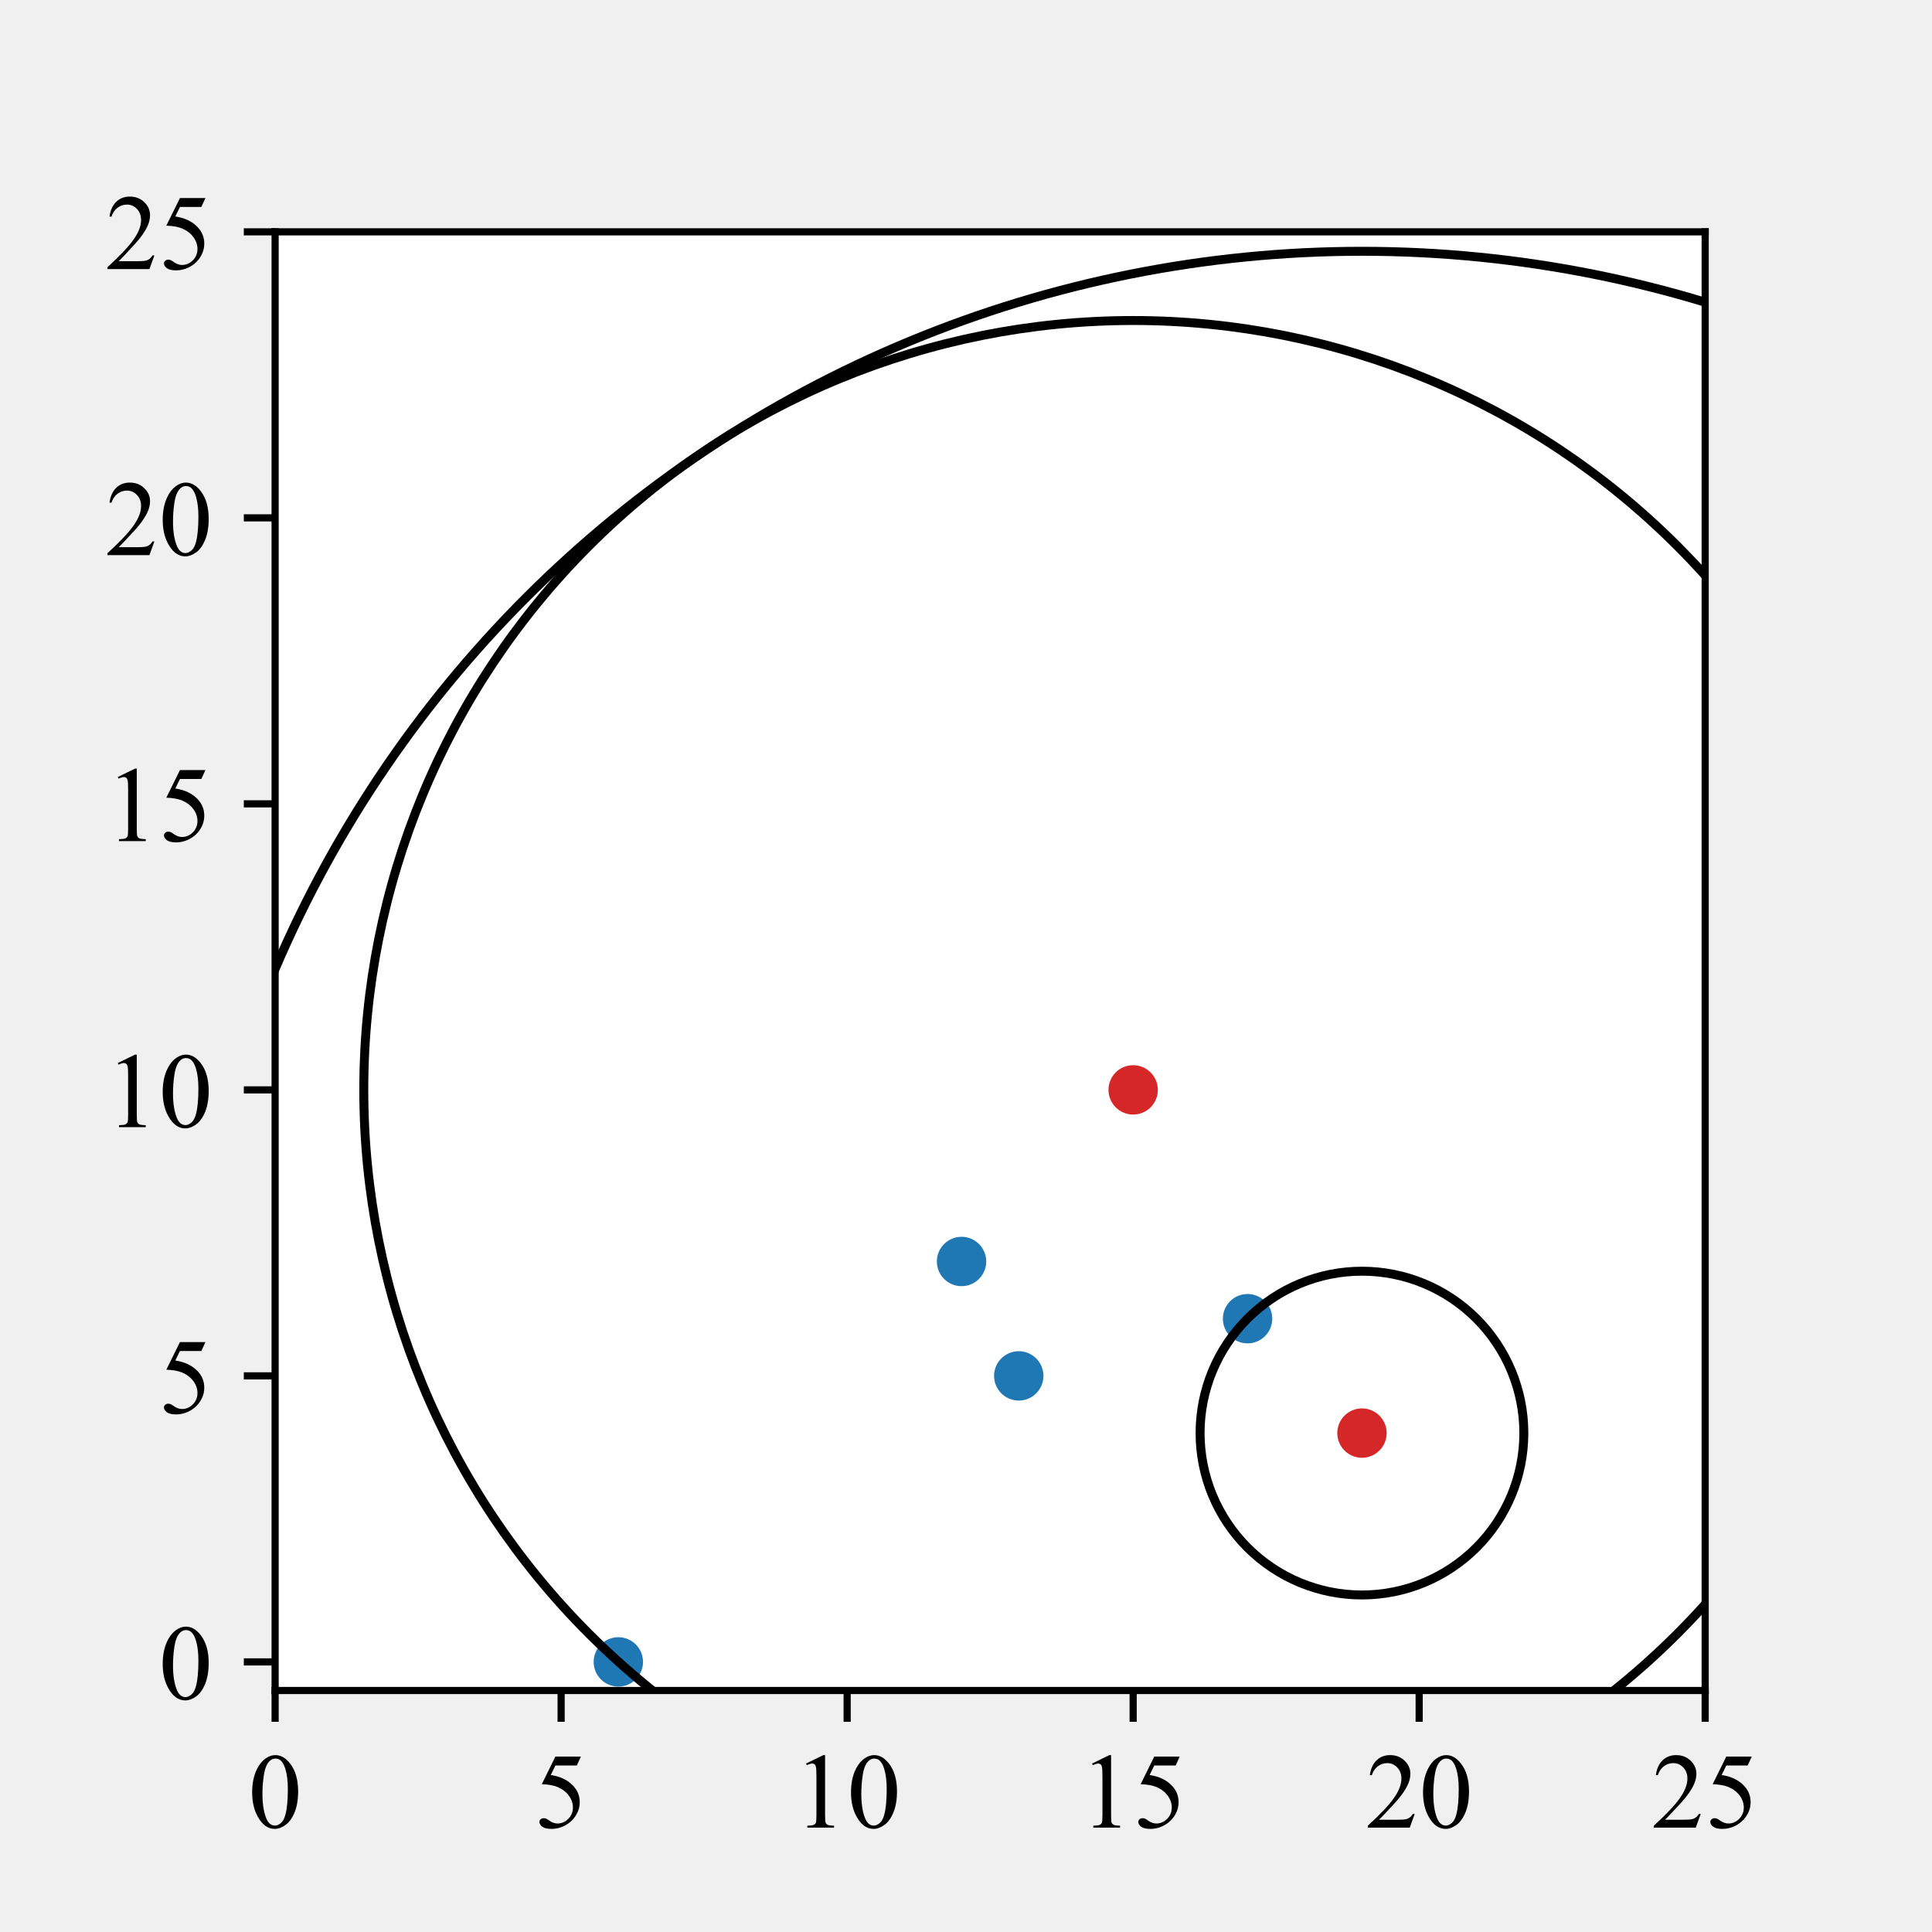
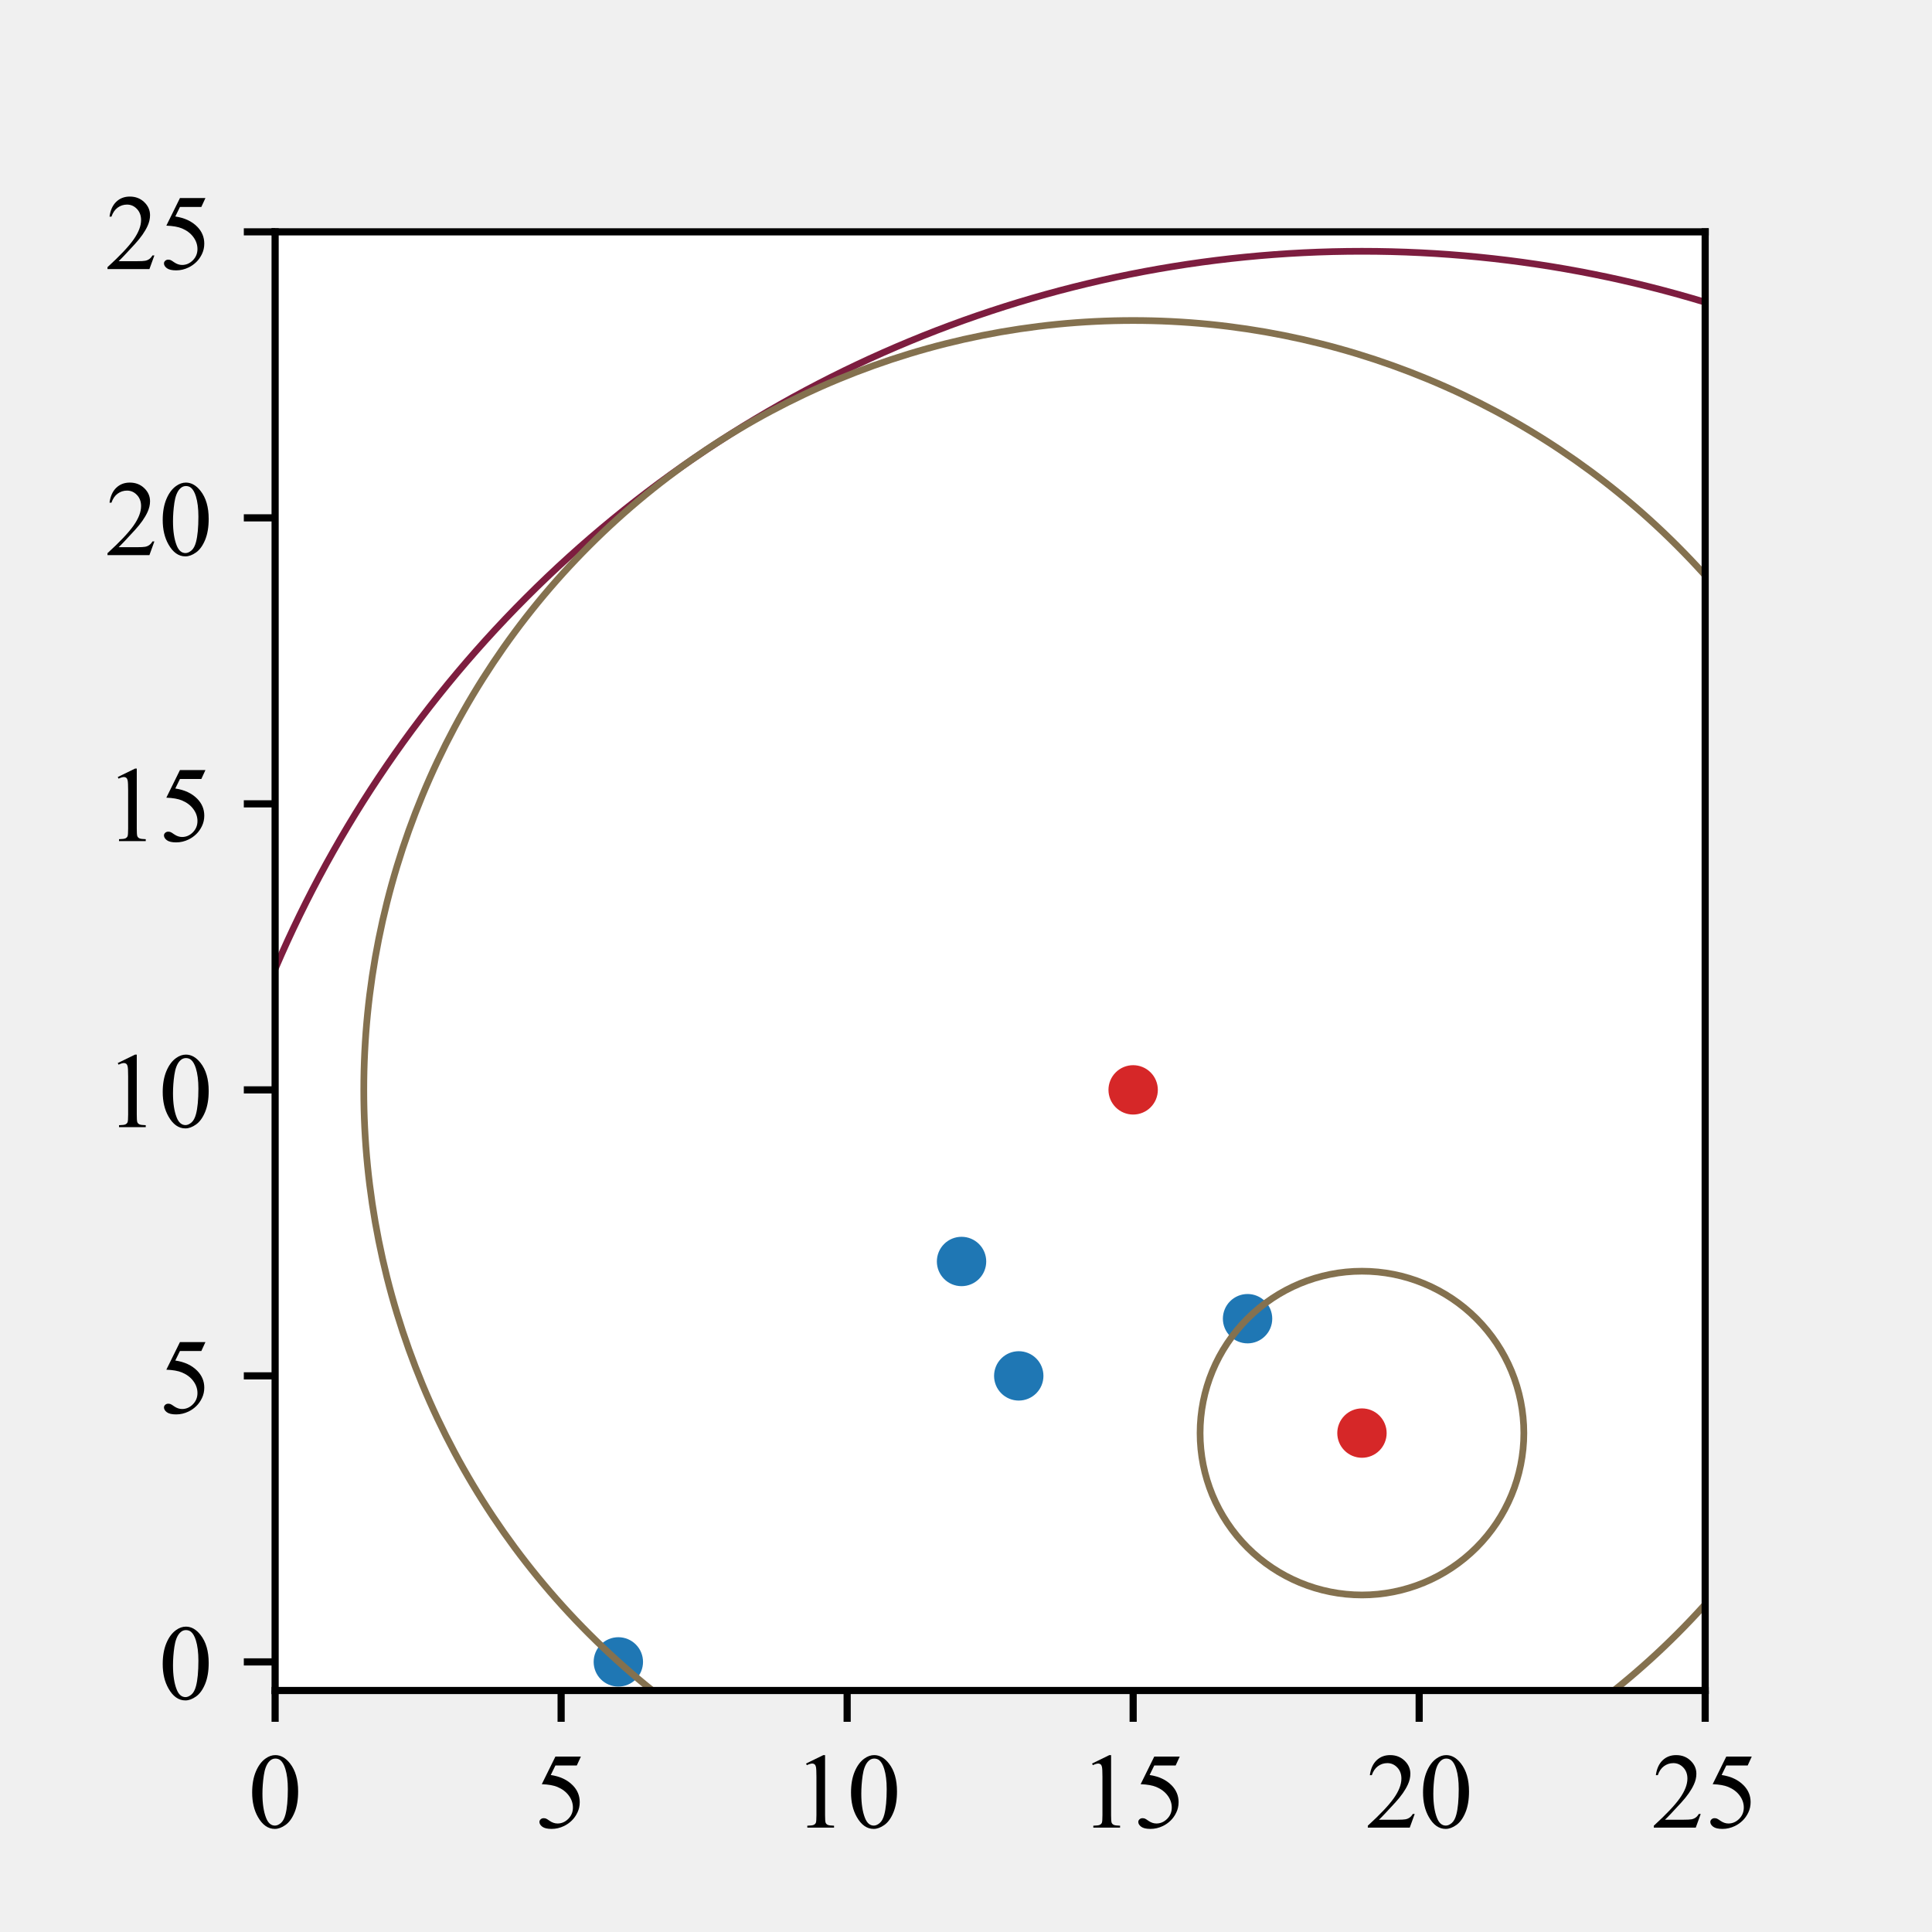
<svg xmlns="http://www.w3.org/2000/svg" xmlns:xlink="http://www.w3.org/1999/xlink" width="216pt" height="216pt" viewBox="0 0 216 216" version="1.1">
  <defs>
    <style type="text/css">*{stroke-linejoin: round; stroke-linecap: butt}</style>
  </defs>
  <g id="figure_1">
    <g id="patch_1">
      <path d="M 0 216  L 216 216  L 216 0  L 0 0  L 0 216  z " style="fill: none" />
    </g>
    <g id="axes_1">
      <g id="patch_2">
        <path d="M 30.759 189  L 190.641 189  L 190.641 25.92  L 30.759 25.92  z " style="fill: #ffffff" />
      </g>
      <g id="PathCollection_1">
        <defs>
-           <path id="C0_0_68e6c18910" d="M 0 3  C 0.796 3 1.559 2.684 2.121 2.121  C 2.684 1.559 3 0.796 3 -0  C 3 -0.796 2.684 -1.559 2.121 -2.121  C 1.559 -2.684 0.796 -3 0 -3  C -0.796 -3 -1.559 -2.684 -2.121 -2.121  C -2.684 -1.559 -3 -0.796 -3 0  C -3 0.796 -2.684 1.559 -2.121 2.121  C -1.559 2.684 -0.796 3 0 3  z " />
+           <path id="C0_0_53f313c748" d="M 0 3  C 0.796 3 1.559 2.684 2.121 2.121  C 2.684 1.559 3 0.796 3 -0  C 3 -0.796 2.684 -1.559 2.121 -2.121  C 1.559 -2.684 0.796 -3 0 -3  C -0.796 -3 -1.559 -2.684 -2.121 -2.121  C -2.684 -1.559 -3 -0.796 -3 0  C -3 0.796 -2.684 1.559 -2.121 2.121  C -1.559 2.684 -0.796 3 0 3  z " />
        </defs>
-         <g clip-path="url(#p8df0d23ccc)">
-           <use xlink:href="#C0_0_68e6c18910" x="113.898" y="153.826" style="fill: #1f77b4; stroke: #ffffff; stroke-width: 0.48" />
-         </g>
-         <g clip-path="url(#p8df0d23ccc)">
-           <use xlink:href="#C0_0_68e6c18910" x="152.269" y="160.221" style="fill: #d62728; stroke: #ffffff; stroke-width: 0.48" />
-         </g>
-         <g clip-path="url(#p8df0d23ccc)">
-           <use xlink:href="#C0_0_68e6c18910" x="69.131" y="185.802" style="fill: #1f77b4; stroke: #ffffff; stroke-width: 0.48" />
-         </g>
-         <g clip-path="url(#p8df0d23ccc)">
-           <use xlink:href="#C0_0_68e6c18910" x="107.502" y="141.035" style="fill: #1f77b4; stroke: #ffffff; stroke-width: 0.48" />
-         </g>
-         <g clip-path="url(#p8df0d23ccc)">
-           <use xlink:href="#C0_0_68e6c18910" x="139.479" y="147.431" style="fill: #1f77b4; stroke: #ffffff; stroke-width: 0.48" />
-         </g>
-         <g clip-path="url(#p8df0d23ccc)">
-           <use xlink:href="#C0_0_68e6c18910" x="126.688" y="121.849" style="fill: #d62728; stroke: #ffffff; stroke-width: 0.48" />
+         <g clip-path="url(#p9f7cba0c6f)">
+           <use xlink:href="#C0_0_53f313c748" x="113.898" y="153.826" style="fill: #1f77b4; stroke: #ffffff; stroke-width: 0.48" />
+         </g>
+         <g clip-path="url(#p9f7cba0c6f)">
+           <use xlink:href="#C0_0_53f313c748" x="152.269" y="160.221" style="fill: #d62728; stroke: #ffffff; stroke-width: 0.48" />
+         </g>
+         <g clip-path="url(#p9f7cba0c6f)">
+           <use xlink:href="#C0_0_53f313c748" x="69.131" y="185.802" style="fill: #1f77b4; stroke: #ffffff; stroke-width: 0.48" />
+         </g>
+         <g clip-path="url(#p9f7cba0c6f)">
+           <use xlink:href="#C0_0_53f313c748" x="107.502" y="141.035" style="fill: #1f77b4; stroke: #ffffff; stroke-width: 0.48" />
+         </g>
+         <g clip-path="url(#p9f7cba0c6f)">
+           <use xlink:href="#C0_0_53f313c748" x="139.479" y="147.431" style="fill: #1f77b4; stroke: #ffffff; stroke-width: 0.48" />
+         </g>
+         <g clip-path="url(#p9f7cba0c6f)">
+           <use xlink:href="#C0_0_53f313c748" x="126.688" y="121.849" style="fill: #d62728; stroke: #ffffff; stroke-width: 0.48" />
        </g>
      </g>
      <g id="PathCollection_2" />
      <g id="PathCollection_3" />
      <g id="patch_3">
-         <path d="M 152.269 292.348  C 187.31 292.348 220.92 278.426 245.697 253.649  C 270.474 228.872 284.396 195.262 284.396 160.221  C 284.396 125.181 270.474 91.571 245.697 66.793  C 220.92 42.016 187.31 28.094 152.269 28.094  C 117.229 28.094 83.619 42.016 58.842 66.793  C 34.064 91.571 20.143 125.181 20.143 160.221  C 20.143 195.262 34.064 228.872 58.842 253.649  C 83.619 278.426 117.229 292.348 152.269 292.348  " clip-path="url(#p8df0d23ccc)" style="fill: none; stroke: #000000; stroke-linejoin: miter" />
+         <path d="M 152.269 292.348  C 187.31 292.348 220.92 278.426 245.697 253.649  C 270.474 228.872 284.396 195.262 284.396 160.221  C 284.396 125.181 270.474 91.571 245.697 66.793  C 220.92 42.016 187.31 28.094 152.269 28.094  C 117.229 28.094 83.619 42.016 58.842 66.793  C 34.064 91.571 20.143 125.181 20.143 160.221  C 20.143 195.262 34.064 228.872 58.842 253.649  C 83.619 278.426 117.229 292.348 152.269 292.348  " clip-path="url(#p9f7cba0c6f)" style="fill: none; stroke: #7d1d3f; stroke-width: 0.75; stroke-linejoin: miter" />
      </g>
      <g id="patch_4">
-         <path d="M 152.269 178.32  C 157.069 178.32 161.673 176.413 165.067 173.019  C 168.461 169.625 170.368 165.021 170.368 160.221  C 170.368 155.421 168.461 150.817 165.067 147.423  C 161.673 144.029 157.069 142.122 152.269 142.122  C 147.47 142.122 142.866 144.029 139.472 147.423  C 136.078 150.817 134.171 155.421 134.171 160.221  C 134.171 165.021 136.078 169.625 139.472 173.019  C 142.866 176.413 147.47 178.32 152.269 178.32  L 152.269 178.32  z " clip-path="url(#p8df0d23ccc)" style="fill: none; stroke: #000000; stroke-linejoin: miter" />
+         <path d="M 152.269 178.32  C 157.069 178.32 161.673 176.413 165.067 173.019  C 168.461 169.625 170.368 165.021 170.368 160.221  C 170.368 155.421 168.461 150.817 165.067 147.423  C 161.673 144.029 157.069 142.122 152.269 142.122  C 147.47 142.122 142.866 144.029 139.472 147.423  C 136.078 150.817 134.171 155.421 134.171 160.221  C 134.171 165.021 136.078 169.625 139.472 173.019  C 142.866 176.413 147.47 178.32 152.269 178.32  L 152.269 178.32  z " clip-path="url(#p9f7cba0c6f)" style="fill: none; stroke: #84714f; stroke-width: 0.75; stroke-linejoin: miter" />
      </g>
      <g id="patch_5">
-         <path d="M 126.688 207.866  C 149.5 207.866 171.381 198.803 187.511 182.672  C 203.642 166.542 212.705 144.661 212.705 121.849  C 212.705 99.038 203.642 77.157 187.511 61.026  C 171.381 44.896 149.5 35.833 126.688 35.833  C 103.876 35.833 81.996 44.896 65.865 61.026  C 49.735 77.157 40.672 99.038 40.672 121.849  C 40.672 144.661 49.735 166.542 65.865 182.672  C 81.996 198.803 103.876 207.866 126.688 207.866  L 126.688 207.866  z " clip-path="url(#p8df0d23ccc)" style="fill: none; stroke: #000000; stroke-linejoin: miter" />
+         <path d="M 126.688 207.866  C 149.5 207.866 171.381 198.803 187.511 182.672  C 203.642 166.542 212.705 144.661 212.705 121.849  C 212.705 99.038 203.642 77.157 187.511 61.026  C 171.381 44.896 149.5 35.833 126.688 35.833  C 103.876 35.833 81.996 44.896 65.865 61.026  C 49.735 77.157 40.672 99.038 40.672 121.849  C 40.672 144.661 49.735 166.542 65.865 182.672  C 81.996 198.803 103.876 207.866 126.688 207.866  L 126.688 207.866  z " clip-path="url(#p9f7cba0c6f)" style="fill: none; stroke: #84714f; stroke-width: 0.75; stroke-linejoin: miter" />
      </g>
      <g id="matplotlib.axis_1">
        <g id="xtick_1">
          <g id="line2d_1">
            <defs>
-               <path id="ma26d9c7b48" d="M 0 0  L 0 3.5  " style="stroke: #000000; stroke-width: 0.8" />
+               <path id="m1992614d05" d="M 0 0  L 0 3.5  " style="stroke: #000000; stroke-width: 0.8" />
            </defs>
            <g>
-               <use xlink:href="#ma26d9c7b48" x="30.759" y="189" style="stroke: #000000; stroke-width: 0.8" />
+               <use xlink:href="#m1992614d05" x="30.759" y="189" style="stroke: #000000; stroke-width: 0.8" />
            </g>
          </g>
          <g id="text_1">
            <g transform="translate(27.75882 204.3325)scale(0.12 -0.12)">
              <defs>
                <path id="TimesNewRomanPSMT-30" d="M 231 2094  Q 231 2819 450 3342  Q 669 3866 1031 4122  Q 1313 4325 1613 4325  Q 2100 4325 2488 3828  Q 2972 3213 2972 2159  Q 2972 1422 2759 906  Q 2547 391 2217 158  Q 1888 -75 1581 -75  Q 975 -75 572 641  Q 231 1244 231 2094  z M 844 2016  Q 844 1141 1059 588  Q 1238 122 1591 122  Q 1759 122 1940 273  Q 2122 425 2216 781  Q 2359 1319 2359 2297  Q 2359 3022 2209 3506  Q 2097 3866 1919 4016  Q 1791 4119 1609 4119  Q 1397 4119 1231 3928  Q 1006 3669 925 3112  Q 844 2556 844 2016  z " transform="scale(0.015625)" />
              </defs>
              <use xlink:href="#TimesNewRomanPSMT-30" />
            </g>
          </g>
        </g>
        <g id="xtick_2">
          <g id="line2d_2">
            <g>
-               <use xlink:href="#ma26d9c7b48" x="62.735" y="189" style="stroke: #000000; stroke-width: 0.8" />
+               <use xlink:href="#m1992614d05" x="62.735" y="189" style="stroke: #000000; stroke-width: 0.8" />
            </g>
          </g>
          <g id="text_2">
            <g transform="translate(59.73529 204.3325)scale(0.12 -0.12)">
              <defs>
                <path id="TimesNewRomanPSMT-35" d="M 2778 4238  L 2534 3706  L 1259 3706  L 981 3138  Q 1809 3016 2294 2522  Q 2709 2097 2709 1522  Q 2709 1188 2573 903  Q 2438 619 2231 419  Q 2025 219 1772 97  Q 1413 -75 1034 -75  Q 653 -75 479 54  Q 306 184 306 341  Q 306 428 378 495  Q 450 563 559 563  Q 641 563 702 538  Q 763 513 909 409  Q 1144 247 1384 247  Q 1750 247 2026 523  Q 2303 800 2303 1197  Q 2303 1581 2056 1914  Q 1809 2247 1375 2428  Q 1034 2569 447 2591  L 1259 4238  L 2778 4238  z " transform="scale(0.015625)" />
              </defs>
              <use xlink:href="#TimesNewRomanPSMT-35" />
            </g>
          </g>
        </g>
        <g id="xtick_3">
          <g id="line2d_3">
            <g>
-               <use xlink:href="#ma26d9c7b48" x="94.712" y="189" style="stroke: #000000; stroke-width: 0.8" />
+               <use xlink:href="#m1992614d05" x="94.712" y="189" style="stroke: #000000; stroke-width: 0.8" />
            </g>
          </g>
          <g id="text_3">
            <g transform="translate(88.71176 204.3325)scale(0.12 -0.12)">
              <defs>
                <path id="TimesNewRomanPSMT-31" d="M 750 3822  L 1781 4325  L 1884 4325  L 1884 747  Q 1884 391 1914 303  Q 1944 216 2037 169  Q 2131 122 2419 116  L 2419 0  L 825 0  L 825 116  Q 1125 122 1212 167  Q 1300 213 1334 289  Q 1369 366 1369 747  L 1369 3034  Q 1369 3497 1338 3628  Q 1316 3728 1258 3775  Q 1200 3822 1119 3822  Q 1003 3822 797 3725  L 750 3822  z " transform="scale(0.015625)" />
              </defs>
              <use xlink:href="#TimesNewRomanPSMT-31" />
              <use xlink:href="#TimesNewRomanPSMT-30" x="50" />
            </g>
          </g>
        </g>
        <g id="xtick_4">
          <g id="line2d_4">
            <g>
-               <use xlink:href="#ma26d9c7b48" x="126.688" y="189" style="stroke: #000000; stroke-width: 0.8" />
+               <use xlink:href="#m1992614d05" x="126.688" y="189" style="stroke: #000000; stroke-width: 0.8" />
            </g>
          </g>
          <g id="text_4">
            <g transform="translate(120.6882 204.3325)scale(0.12 -0.12)">
              <use xlink:href="#TimesNewRomanPSMT-31" />
              <use xlink:href="#TimesNewRomanPSMT-35" x="50" />
            </g>
          </g>
        </g>
        <g id="xtick_5">
          <g id="line2d_5">
            <g>
-               <use xlink:href="#ma26d9c7b48" x="158.665" y="189" style="stroke: #000000; stroke-width: 0.8" />
+               <use xlink:href="#m1992614d05" x="158.665" y="189" style="stroke: #000000; stroke-width: 0.8" />
            </g>
          </g>
          <g id="text_5">
            <g transform="translate(152.6647 204.3325)scale(0.12 -0.12)">
              <defs>
                <path id="TimesNewRomanPSMT-32" d="M 2934 816  L 2638 0  L 138 0  L 138 116  Q 1241 1122 1691 1759  Q 2141 2397 2141 2925  Q 2141 3328 1894 3587  Q 1647 3847 1303 3847  Q 991 3847 742 3664  Q 494 3481 375 3128  L 259 3128  Q 338 3706 661 4015  Q 984 4325 1469 4325  Q 1984 4325 2329 3994  Q 2675 3663 2675 3213  Q 2675 2891 2525 2569  Q 2294 2063 1775 1497  Q 997 647 803 472  L 1909 472  Q 2247 472 2383 497  Q 2519 522 2628 598  Q 2738 675 2819 816  L 2934 816  z " transform="scale(0.015625)" />
              </defs>
              <use xlink:href="#TimesNewRomanPSMT-32" />
              <use xlink:href="#TimesNewRomanPSMT-30" x="50" />
            </g>
          </g>
        </g>
        <g id="xtick_6">
          <g id="line2d_6">
            <g>
-               <use xlink:href="#ma26d9c7b48" x="190.641" y="189" style="stroke: #000000; stroke-width: 0.8" />
+               <use xlink:href="#m1992614d05" x="190.641" y="189" style="stroke: #000000; stroke-width: 0.8" />
            </g>
          </g>
          <g id="text_6">
            <g transform="translate(184.6412 204.3325)scale(0.12 -0.12)">
              <use xlink:href="#TimesNewRomanPSMT-32" />
              <use xlink:href="#TimesNewRomanPSMT-35" x="50" />
            </g>
          </g>
        </g>
      </g>
      <g id="matplotlib.axis_2">
        <g id="ytick_1">
          <g id="line2d_7">
            <defs>
-               <path id="m9500ce6ff3" d="M 0 0  L -3.5 0  " style="stroke: #000000; stroke-width: 0.8" />
+               <path id="mebab95615f" d="M 0 0  L -3.5 0  " style="stroke: #000000; stroke-width: 0.8" />
            </defs>
            <g>
-               <use xlink:href="#m9500ce6ff3" x="30.759" y="185.802" style="stroke: #000000; stroke-width: 0.8" />
+               <use xlink:href="#mebab95615f" x="30.759" y="185.802" style="stroke: #000000; stroke-width: 0.8" />
            </g>
          </g>
          <g id="text_7">
            <g transform="translate(17.75882 189.9686)scale(0.12 -0.12)">
              <use xlink:href="#TimesNewRomanPSMT-30" />
            </g>
          </g>
        </g>
        <g id="ytick_2">
          <g id="line2d_8">
            <g>
-               <use xlink:href="#m9500ce6ff3" x="30.759" y="153.826" style="stroke: #000000; stroke-width: 0.8" />
+               <use xlink:href="#mebab95615f" x="30.759" y="153.826" style="stroke: #000000; stroke-width: 0.8" />
            </g>
          </g>
          <g id="text_8">
            <g transform="translate(17.75882 157.9921)scale(0.12 -0.12)">
              <use xlink:href="#TimesNewRomanPSMT-35" />
            </g>
          </g>
        </g>
        <g id="ytick_3">
          <g id="line2d_9">
            <g>
-               <use xlink:href="#m9500ce6ff3" x="30.759" y="121.849" style="stroke: #000000; stroke-width: 0.8" />
+               <use xlink:href="#mebab95615f" x="30.759" y="121.849" style="stroke: #000000; stroke-width: 0.8" />
            </g>
          </g>
          <g id="text_9">
            <g transform="translate(11.75882 126.0157)scale(0.12 -0.12)">
              <use xlink:href="#TimesNewRomanPSMT-31" />
              <use xlink:href="#TimesNewRomanPSMT-30" x="50" />
            </g>
          </g>
        </g>
        <g id="ytick_4">
          <g id="line2d_10">
            <g>
-               <use xlink:href="#m9500ce6ff3" x="30.759" y="89.873" style="stroke: #000000; stroke-width: 0.8" />
+               <use xlink:href="#mebab95615f" x="30.759" y="89.873" style="stroke: #000000; stroke-width: 0.8" />
            </g>
          </g>
          <g id="text_10">
            <g transform="translate(11.75882 94.03919)scale(0.12 -0.12)">
              <use xlink:href="#TimesNewRomanPSMT-31" />
              <use xlink:href="#TimesNewRomanPSMT-35" x="50" />
            </g>
          </g>
        </g>
        <g id="ytick_5">
          <g id="line2d_11">
            <g>
-               <use xlink:href="#m9500ce6ff3" x="30.759" y="57.896" style="stroke: #000000; stroke-width: 0.8" />
+               <use xlink:href="#mebab95615f" x="30.759" y="57.896" style="stroke: #000000; stroke-width: 0.8" />
            </g>
          </g>
          <g id="text_11">
            <g transform="translate(11.75882 62.06272)scale(0.12 -0.12)">
              <use xlink:href="#TimesNewRomanPSMT-32" />
              <use xlink:href="#TimesNewRomanPSMT-30" x="50" />
            </g>
          </g>
        </g>
        <g id="ytick_6">
          <g id="line2d_12">
            <g>
-               <use xlink:href="#m9500ce6ff3" x="30.759" y="25.92" style="stroke: #000000; stroke-width: 0.8" />
+               <use xlink:href="#mebab95615f" x="30.759" y="25.92" style="stroke: #000000; stroke-width: 0.8" />
            </g>
          </g>
          <g id="text_12">
            <g transform="translate(11.75882 30.08625)scale(0.12 -0.12)">
              <use xlink:href="#TimesNewRomanPSMT-32" />
              <use xlink:href="#TimesNewRomanPSMT-35" x="50" />
            </g>
          </g>
        </g>
      </g>
      <g id="patch_6">
        <path d="M 30.759 189  L 30.759 25.92  " style="fill: none; stroke: #000000; stroke-width: 0.8; stroke-linejoin: miter; stroke-linecap: square" />
      </g>
      <g id="patch_7">
        <path d="M 190.641 189  L 190.641 25.92  " style="fill: none; stroke: #000000; stroke-width: 0.8; stroke-linejoin: miter; stroke-linecap: square" />
      </g>
      <g id="patch_8">
        <path d="M 30.759 189  L 190.641 189  " style="fill: none; stroke: #000000; stroke-width: 0.8; stroke-linejoin: miter; stroke-linecap: square" />
      </g>
      <g id="patch_9">
        <path d="M 30.759 25.92  L 190.641 25.92  " style="fill: none; stroke: #000000; stroke-width: 0.8; stroke-linejoin: miter; stroke-linecap: square" />
      </g>
    </g>
  </g>
  <defs>
-     <clipPath id="p8df0d23ccc">
+     <clipPath id="p9f7cba0c6f">
      <rect x="30.759" y="25.92" width="159.882" height="163.08" />
    </clipPath>
  </defs>
</svg>
